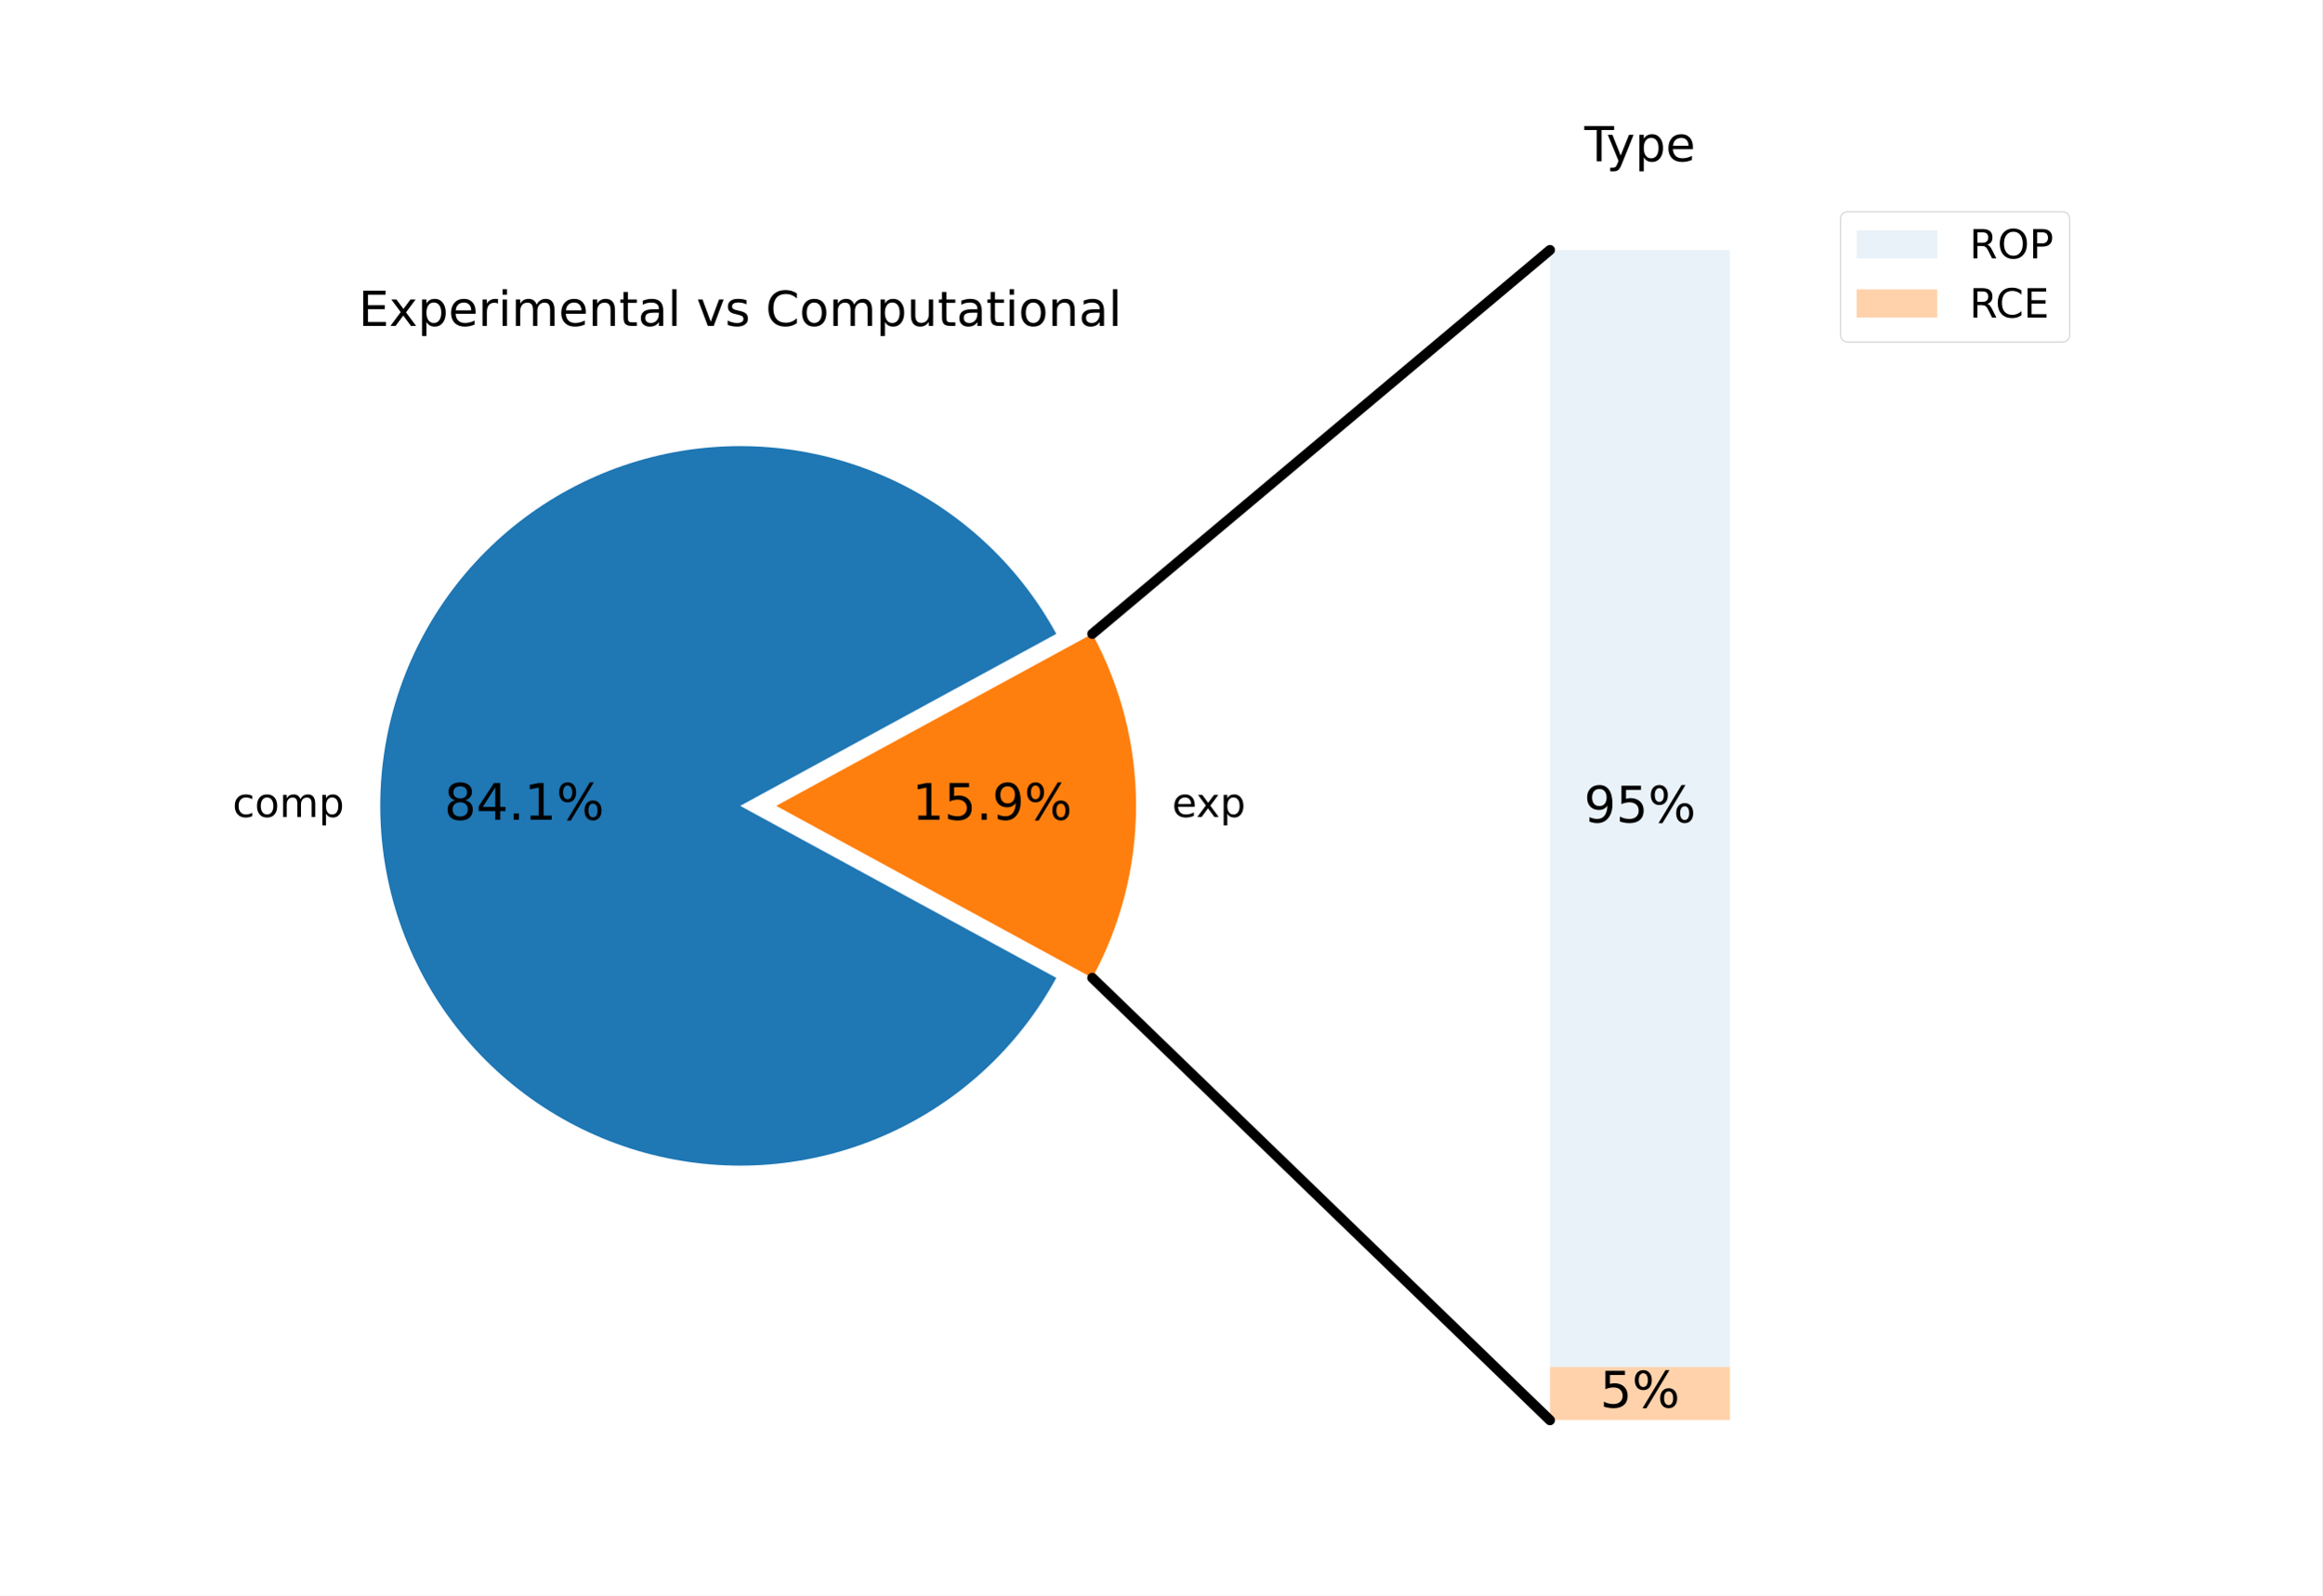
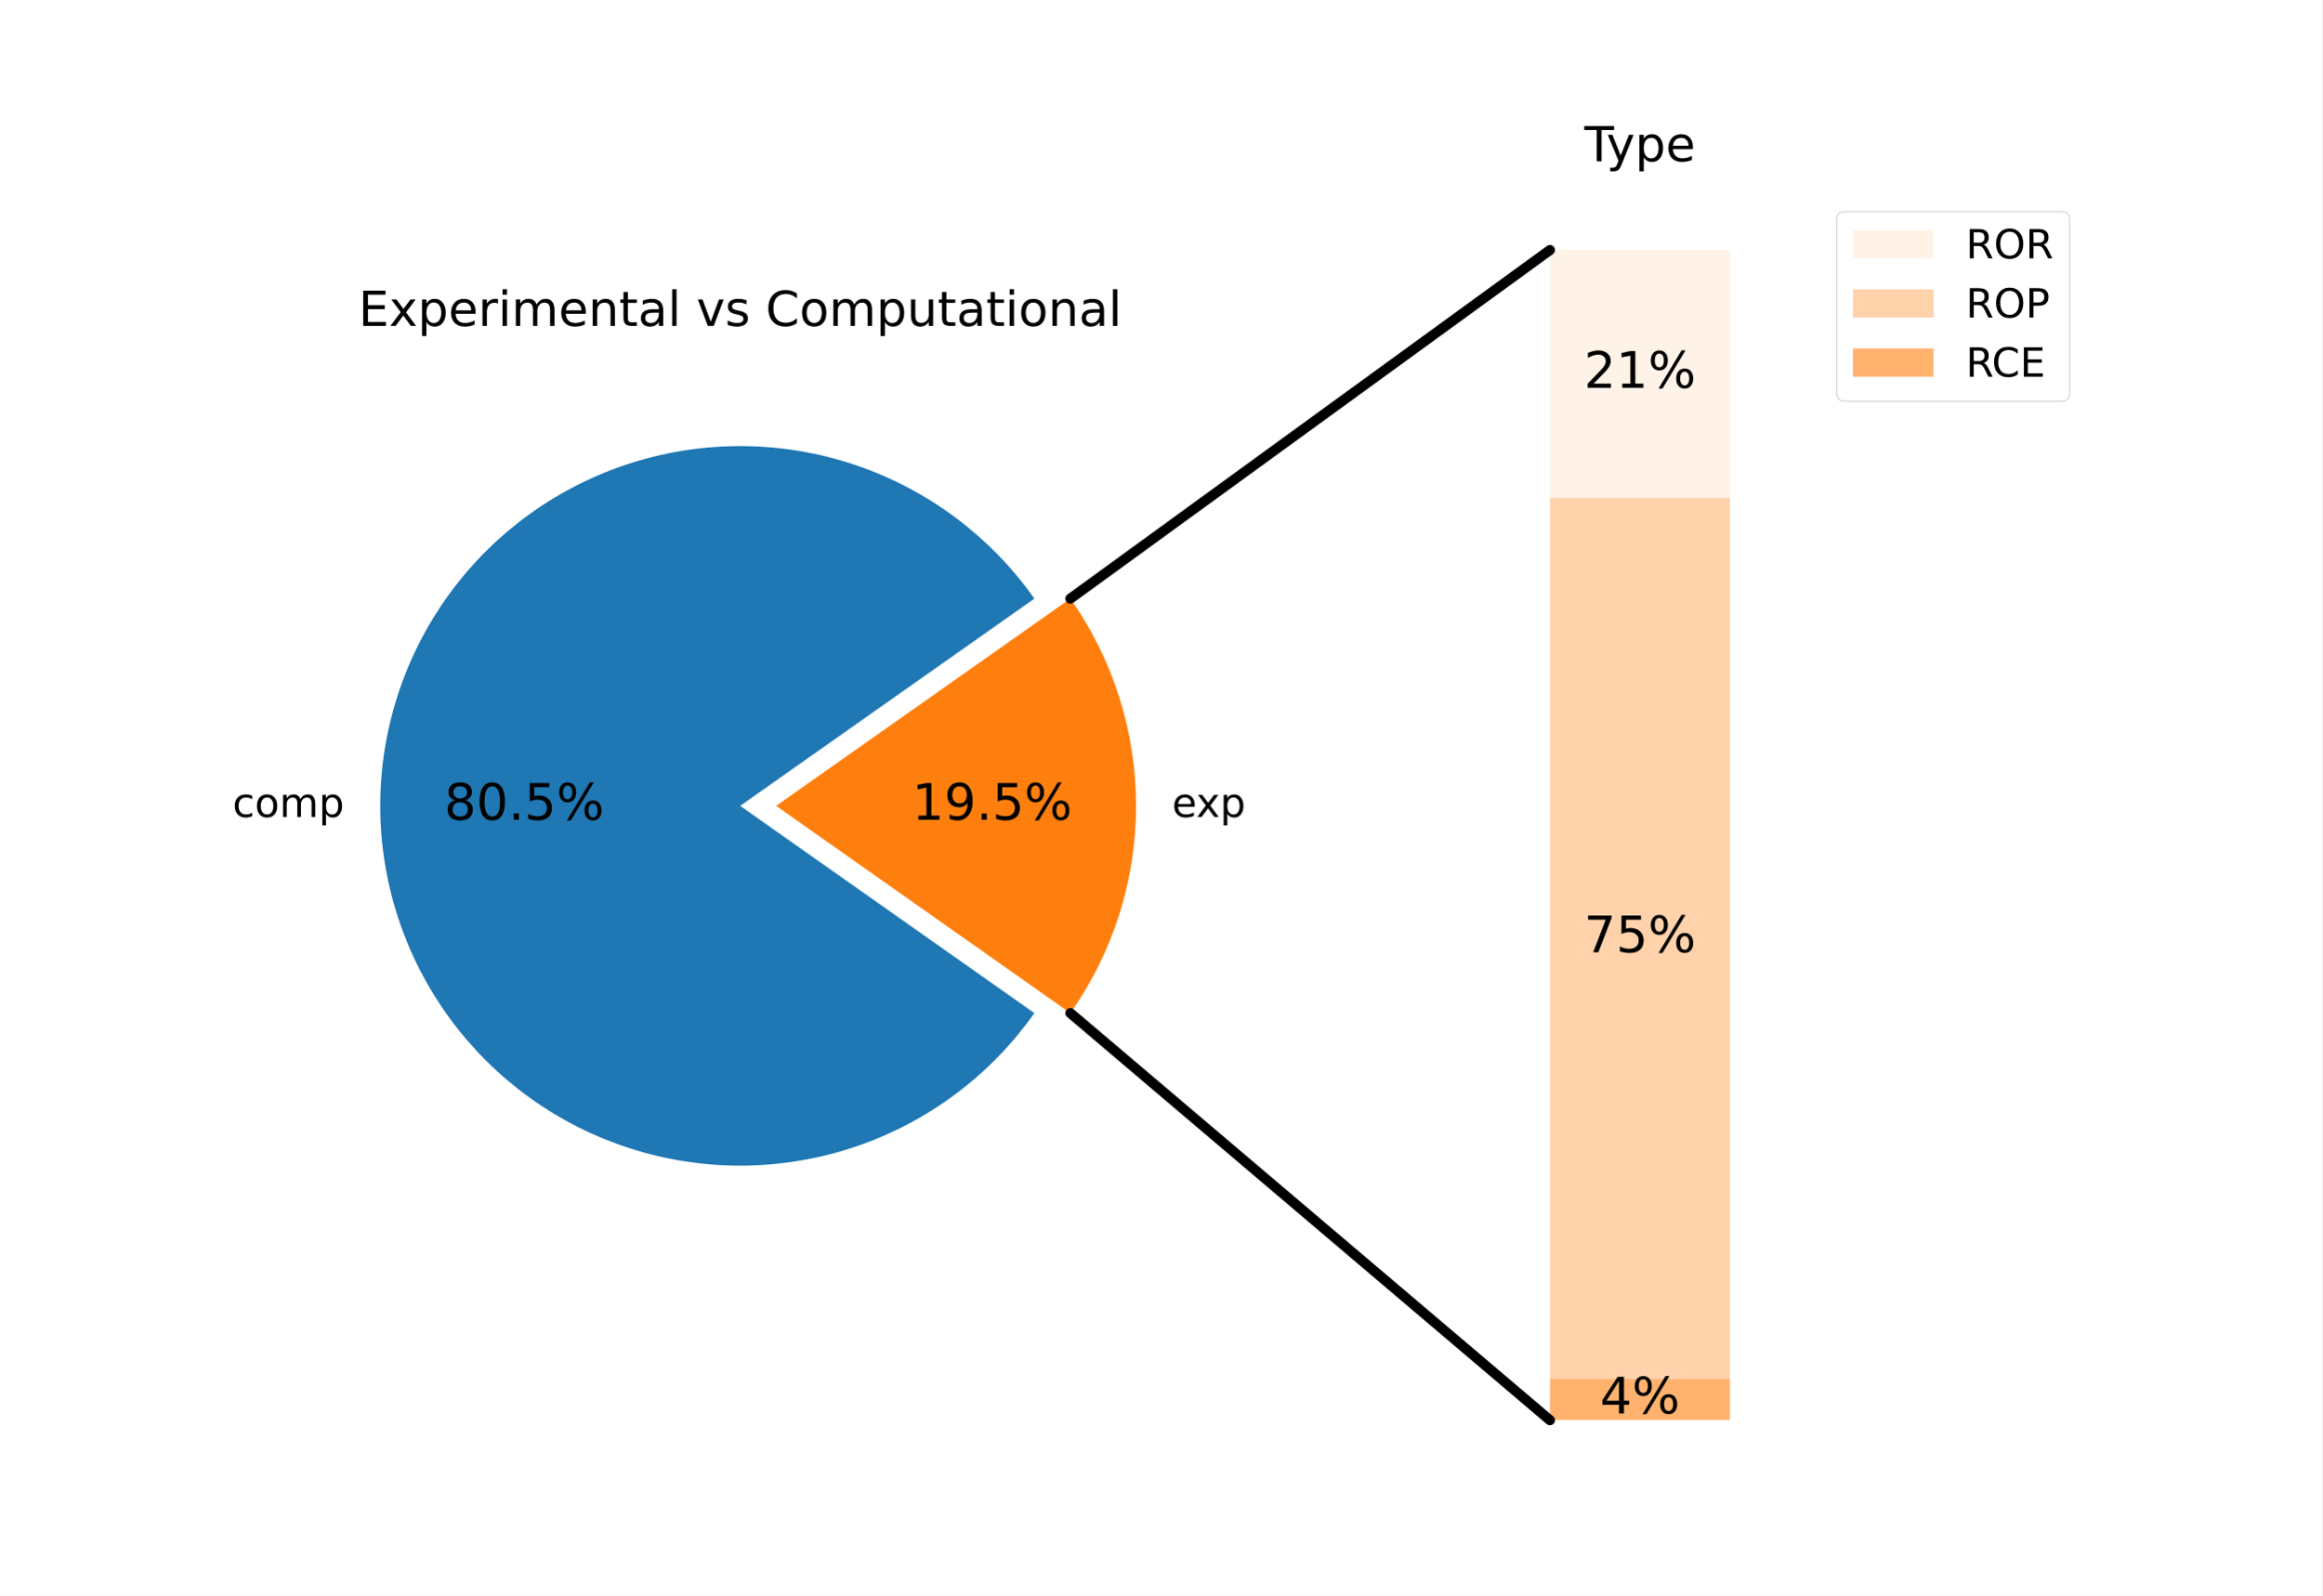
<svg xmlns="http://www.w3.org/2000/svg" xmlns:xlink="http://www.w3.org/1999/xlink" width="460.8pt" height="316.8pt" viewBox="0 0 460.8 316.8" version="1.1">
  <defs>
    <style type="text/css">*{stroke-linejoin: round; stroke-linecap: butt}</style>
  </defs>
  <g id="figure_1">
    <g id="patch_1">
-       <path d="M 0 316.8 L 460.8 316.8 L 460.8 0 L 0 0 z " style="fill: #ffffff" />
+       <path d="M 0 316.8  L 460.8 316.8  L 460.8 0  L 0 0  z " style="fill: #ffffff" />
    </g>
    <g id="axes_1">
      <g id="patch_2">
-         <path d="M 209.614 125.84 C 205.845 118.916 200.956 112.662 195.144 107.335 C 189.333 102.007 182.679 97.679 175.454 94.525 C 168.228 91.371 160.53 89.435 152.672 88.795 C 144.814 88.156 136.904 88.822 129.264 90.767 C 121.624 92.711 114.358 95.907 107.761 100.225 C 101.165 104.543 95.329 109.924 90.49 116.148 C 85.652 122.372 81.877 129.355 79.319 136.813 C 76.761 144.27 75.456 152.1 75.456 159.984 C 75.456 167.868 76.761 175.698 79.319 183.155 C 81.877 190.613 85.652 197.596 90.49 203.82 C 95.329 210.044 101.165 215.425 107.761 219.743 C 114.358 224.061 121.624 227.257 129.264 229.201 C 136.904 231.146 144.814 231.812 152.672 231.173 C 160.53 230.533 168.228 228.597 175.454 225.443 C 182.679 222.289 189.333 217.961 195.144 212.633 C 200.956 207.306 205.845 201.053 209.614 194.128 L 146.88 159.984 z " style="fill: #1f77b4" />
+         <path d="M 205.264 118.841  C 200.921 112.679 195.631 107.243 189.589 102.736  C 183.547 98.228 176.829 94.706 169.686 92.299  C 162.542 89.892 155.063 88.631 147.525 88.563  C 139.987 88.495 132.486 89.621 125.3 91.898  C 118.114 94.176 111.334 97.577 105.212 101.974  C 99.089 106.372 93.702 111.711 89.249 117.794  C 84.796 123.876 81.334 130.625 78.992 137.79  C 76.649 144.955 75.456 152.446 75.456 159.984  C 75.456 167.522 76.649 175.013 78.992 182.178  C 81.334 189.343 84.796 196.092 89.249 202.174  C 93.702 208.257 99.089 213.596 105.212 217.994  C 111.334 222.391 118.114 225.792 125.3 228.07  C 132.486 230.347 139.987 231.473 147.525 231.405  C 155.063 231.337 162.542 230.076 169.686 227.669  C 176.829 225.262 183.547 221.74 189.589 217.232  C 195.631 212.725 200.921 207.289 205.264 201.127  L 146.88 159.984  z " style="fill: #1f77b4" />
      </g>
      <g id="patch_3">
-         <path d="M 216.757 194.128 C 222.459 183.651 225.446 171.912 225.446 159.984 C 225.446 148.056 222.459 136.317 216.757 125.84 L 154.022 159.984 z " style="fill: #ff7f0e" />
+         <path d="M 212.406 201.127  C 220.89 189.087 225.446 174.713 225.446 159.984  C 225.446 145.255 220.89 130.881 212.406 118.841  L 154.022 159.984  z " style="fill: #ff7f0e" />
      </g>
      <g id="matplotlib.axis_1" />
      <g id="matplotlib.axis_2" />
      <g id="text_1">
        <g transform="translate(46.1486 162.1915) scale(0.08 -0.08)">
          <defs>
-             <path id="DejaVuSans-63" d="M 3122 3366 L 3122 2828 Q 2878 2963 2633 3030 Q 2388 3097 2138 3097 Q 1578 3097 1268 2742 Q 959 2388 959 1747 Q 959 1106 1268 751 Q 1578 397 2138 397 Q 2388 397 2633 464 Q 2878 531 3122 666 L 3122 134 Q 2881 22 2623 -34 Q 2366 -91 2075 -91 Q 1284 -91 818 406 Q 353 903 353 1747 Q 353 2603 823 3093 Q 1294 3584 2113 3584 Q 2378 3584 2631 3529 Q 2884 3475 3122 3366 z " transform="scale(0.015625)" />
-             <path id="DejaVuSans-6f" d="M 1959 3097 Q 1497 3097 1228 2736 Q 959 2375 959 1747 Q 959 1119 1226 758 Q 1494 397 1959 397 Q 2419 397 2687 759 Q 2956 1122 2956 1747 Q 2956 2369 2687 2733 Q 2419 3097 1959 3097 z M 1959 3584 Q 2709 3584 3137 3096 Q 3566 2609 3566 1747 Q 3566 888 3137 398 Q 2709 -91 1959 -91 Q 1206 -91 779 398 Q 353 888 353 1747 Q 353 2609 779 3096 Q 1206 3584 1959 3584 z " transform="scale(0.015625)" />
-             <path id="DejaVuSans-6d" d="M 3328 2828 Q 3544 3216 3844 3400 Q 4144 3584 4550 3584 Q 5097 3584 5394 3201 Q 5691 2819 5691 2113 L 5691 0 L 5113 0 L 5113 2094 Q 5113 2597 4934 2840 Q 4756 3084 4391 3084 Q 3944 3084 3684 2787 Q 3425 2491 3425 1978 L 3425 0 L 2847 0 L 2847 2094 Q 2847 2600 2669 2842 Q 2491 3084 2119 3084 Q 1678 3084 1418 2786 Q 1159 2488 1159 1978 L 1159 0 L 581 0 L 581 3500 L 1159 3500 L 1159 2956 Q 1356 3278 1631 3431 Q 1906 3584 2284 3584 Q 2666 3584 2933 3390 Q 3200 3197 3328 2828 z " transform="scale(0.015625)" />
-             <path id="DejaVuSans-70" d="M 1159 525 L 1159 -1331 L 581 -1331 L 581 3500 L 1159 3500 L 1159 2969 Q 1341 3281 1617 3432 Q 1894 3584 2278 3584 Q 2916 3584 3314 3078 Q 3713 2572 3713 1747 Q 3713 922 3314 415 Q 2916 -91 2278 -91 Q 1894 -91 1617 61 Q 1341 213 1159 525 z M 3116 1747 Q 3116 2381 2855 2742 Q 2594 3103 2138 3103 Q 1681 3103 1420 2742 Q 1159 2381 1159 1747 Q 1159 1113 1420 752 Q 1681 391 2138 391 Q 2594 391 2855 752 Q 3116 1113 3116 1747 z " transform="scale(0.015625)" />
+             <path id="DejaVuSans-63" d="M 3122 3366  L 3122 2828  Q 2878 2963 2633 3030  Q 2388 3097 2138 3097  Q 1578 3097 1268 2742  Q 959 2388 959 1747  Q 959 1106 1268 751  Q 1578 397 2138 397  Q 2388 397 2633 464  Q 2878 531 3122 666  L 3122 134  Q 2881 22 2623 -34  Q 2366 -91 2075 -91  Q 1284 -91 818 406  Q 353 903 353 1747  Q 353 2603 823 3093  Q 1294 3584 2113 3584  Q 2378 3584 2631 3529  Q 2884 3475 3122 3366  z " transform="scale(0.015625)" />
+             <path id="DejaVuSans-6f" d="M 1959 3097  Q 1497 3097 1228 2736  Q 959 2375 959 1747  Q 959 1119 1226 758  Q 1494 397 1959 397  Q 2419 397 2687 759  Q 2956 1122 2956 1747  Q 2956 2369 2687 2733  Q 2419 3097 1959 3097  z M 1959 3584  Q 2709 3584 3137 3096  Q 3566 2609 3566 1747  Q 3566 888 3137 398  Q 2709 -91 1959 -91  Q 1206 -91 779 398  Q 353 888 353 1747  Q 353 2609 779 3096  Q 1206 3584 1959 3584  z " transform="scale(0.015625)" />
+             <path id="DejaVuSans-6d" d="M 3328 2828  Q 3544 3216 3844 3400  Q 4144 3584 4550 3584  Q 5097 3584 5394 3201  Q 5691 2819 5691 2113  L 5691 0  L 5113 0  L 5113 2094  Q 5113 2597 4934 2840  Q 4756 3084 4391 3084  Q 3944 3084 3684 2787  Q 3425 2491 3425 1978  L 3425 0  L 2847 0  L 2847 2094  Q 2847 2600 2669 2842  Q 2491 3084 2119 3084  Q 1678 3084 1418 2786  Q 1159 2488 1159 1978  L 1159 0  L 581 0  L 581 3500  L 1159 3500  L 1159 2956  Q 1356 3278 1631 3431  Q 1906 3584 2284 3584  Q 2666 3584 2933 3390  Q 3200 3197 3328 2828  z " transform="scale(0.015625)" />
+             <path id="DejaVuSans-70" d="M 1159 525  L 1159 -1331  L 581 -1331  L 581 3500  L 1159 3500  L 1159 2969  Q 1341 3281 1617 3432  Q 1894 3584 2278 3584  Q 2916 3584 3314 3078  Q 3713 2572 3713 1747  Q 3713 922 3314 415  Q 2916 -91 2278 -91  Q 1894 -91 1617 61  Q 1341 213 1159 525  z M 3116 1747  Q 3116 2381 2855 2742  Q 2594 3103 2138 3103  Q 1681 3103 1420 2742  Q 1159 2381 1159 1747  Q 1159 1113 1420 752  Q 1681 391 2138 391  Q 2594 391 2855 752  Q 3116 1113 3116 1747  z " transform="scale(0.015625)" />
          </defs>
          <use xlink:href="#DejaVuSans-63" />
          <use xlink:href="#DejaVuSans-6f" transform="translate(54.98047 0)" />
          <use xlink:href="#DejaVuSans-6d" transform="translate(116.1621 0)" />
          <use xlink:href="#DejaVuSans-70" transform="translate(213.5742 0)" />
        </g>
      </g>
      <g id="text_2">
        <g transform="translate(88.14201 162.7434) scale(0.1 -0.1)">
          <defs>
-             <path id="DejaVuSans-38" d="M 2034 2216 Q 1584 2216 1326 1975 Q 1069 1734 1069 1313 Q 1069 891 1326 650 Q 1584 409 2034 409 Q 2484 409 2743 651 Q 3003 894 3003 1313 Q 3003 1734 2745 1975 Q 2488 2216 2034 2216 z M 1403 2484 Q 997 2584 770 2862 Q 544 3141 544 3541 Q 544 4100 942 4425 Q 1341 4750 2034 4750 Q 2731 4750 3128 4425 Q 3525 4100 3525 3541 Q 3525 3141 3298 2862 Q 3072 2584 2669 2484 Q 3125 2378 3379 2068 Q 3634 1759 3634 1313 Q 3634 634 3220 271 Q 2806 -91 2034 -91 Q 1263 -91 848 271 Q 434 634 434 1313 Q 434 1759 690 2068 Q 947 2378 1403 2484 z M 1172 3481 Q 1172 3119 1398 2916 Q 1625 2713 2034 2713 Q 2441 2713 2670 2916 Q 2900 3119 2900 3481 Q 2900 3844 2670 4047 Q 2441 4250 2034 4250 Q 1625 4250 1398 4047 Q 1172 3844 1172 3481 z " transform="scale(0.015625)" />
-             <path id="DejaVuSans-34" d="M 2419 4116 L 825 1625 L 2419 1625 L 2419 4116 z M 2253 4666 L 3047 4666 L 3047 1625 L 3713 1625 L 3713 1100 L 3047 1100 L 3047 0 L 2419 0 L 2419 1100 L 313 1100 L 313 1709 L 2253 4666 z " transform="scale(0.015625)" />
-             <path id="DejaVuSans-2e" d="M 684 794 L 1344 794 L 1344 0 L 684 0 L 684 794 z " transform="scale(0.015625)" />
-             <path id="DejaVuSans-31" d="M 794 531 L 1825 531 L 1825 4091 L 703 3866 L 703 4441 L 1819 4666 L 2450 4666 L 2450 531 L 3481 531 L 3481 0 L 794 0 L 794 531 z " transform="scale(0.015625)" />
-             <path id="DejaVuSans-25" d="M 4653 2053 Q 4381 2053 4226 1822 Q 4072 1591 4072 1178 Q 4072 772 4226 539 Q 4381 306 4653 306 Q 4919 306 5073 539 Q 5228 772 5228 1178 Q 5228 1588 5073 1820 Q 4919 2053 4653 2053 z M 4653 2450 Q 5147 2450 5437 2106 Q 5728 1763 5728 1178 Q 5728 594 5436 251 Q 5144 -91 4653 -91 Q 4153 -91 3862 251 Q 3572 594 3572 1178 Q 3572 1766 3864 2108 Q 4156 2450 4653 2450 z M 1428 4353 Q 1159 4353 1004 4120 Q 850 3888 850 3481 Q 850 3069 1003 2837 Q 1156 2606 1428 2606 Q 1700 2606 1854 2837 Q 2009 3069 2009 3481 Q 2009 3884 1853 4118 Q 1697 4353 1428 4353 z M 4250 4750 L 4750 4750 L 1831 -91 L 1331 -91 L 4250 4750 z M 1428 4750 Q 1922 4750 2215 4408 Q 2509 4066 2509 3481 Q 2509 2891 2217 2550 Q 1925 2209 1428 2209 Q 931 2209 642 2551 Q 353 2894 353 3481 Q 353 4063 643 4406 Q 934 4750 1428 4750 z " transform="scale(0.015625)" />
+             <path id="DejaVuSans-38" d="M 2034 2216  Q 1584 2216 1326 1975  Q 1069 1734 1069 1313  Q 1069 891 1326 650  Q 1584 409 2034 409  Q 2484 409 2743 651  Q 3003 894 3003 1313  Q 3003 1734 2745 1975  Q 2488 2216 2034 2216  z M 1403 2484  Q 997 2584 770 2862  Q 544 3141 544 3541  Q 544 4100 942 4425  Q 1341 4750 2034 4750  Q 2731 4750 3128 4425  Q 3525 4100 3525 3541  Q 3525 3141 3298 2862  Q 3072 2584 2669 2484  Q 3125 2378 3379 2068  Q 3634 1759 3634 1313  Q 3634 634 3220 271  Q 2806 -91 2034 -91  Q 1263 -91 848 271  Q 434 634 434 1313  Q 434 1759 690 2068  Q 947 2378 1403 2484  z M 1172 3481  Q 1172 3119 1398 2916  Q 1625 2713 2034 2713  Q 2441 2713 2670 2916  Q 2900 3119 2900 3481  Q 2900 3844 2670 4047  Q 2441 4250 2034 4250  Q 1625 4250 1398 4047  Q 1172 3844 1172 3481  z " transform="scale(0.015625)" />
+             <path id="DejaVuSans-30" d="M 2034 4250  Q 1547 4250 1301 3770  Q 1056 3291 1056 2328  Q 1056 1369 1301 889  Q 1547 409 2034 409  Q 2525 409 2770 889  Q 3016 1369 3016 2328  Q 3016 3291 2770 3770  Q 2525 4250 2034 4250  z M 2034 4750  Q 2819 4750 3233 4129  Q 3647 3509 3647 2328  Q 3647 1150 3233 529  Q 2819 -91 2034 -91  Q 1250 -91 836 529  Q 422 1150 422 2328  Q 422 3509 836 4129  Q 1250 4750 2034 4750  z " transform="scale(0.015625)" />
+             <path id="DejaVuSans-2e" d="M 684 794  L 1344 794  L 1344 0  L 684 0  L 684 794  z " transform="scale(0.015625)" />
+             <path id="DejaVuSans-35" d="M 691 4666  L 3169 4666  L 3169 4134  L 1269 4134  L 1269 2991  Q 1406 3038 1543 3061  Q 1681 3084 1819 3084  Q 2600 3084 3056 2656  Q 3513 2228 3513 1497  Q 3513 744 3044 326  Q 2575 -91 1722 -91  Q 1428 -91 1123 -41  Q 819 9 494 109  L 494 744  Q 775 591 1075 516  Q 1375 441 1709 441  Q 2250 441 2565 725  Q 2881 1009 2881 1497  Q 2881 1984 2565 2268  Q 2250 2553 1709 2553  Q 1456 2553 1204 2497  Q 953 2441 691 2322  L 691 4666  z " transform="scale(0.015625)" />
+             <path id="DejaVuSans-25" d="M 4653 2053  Q 4381 2053 4226 1822  Q 4072 1591 4072 1178  Q 4072 772 4226 539  Q 4381 306 4653 306  Q 4919 306 5073 539  Q 5228 772 5228 1178  Q 5228 1588 5073 1820  Q 4919 2053 4653 2053  z M 4653 2450  Q 5147 2450 5437 2106  Q 5728 1763 5728 1178  Q 5728 594 5436 251  Q 5144 -91 4653 -91  Q 4153 -91 3862 251  Q 3572 594 3572 1178  Q 3572 1766 3864 2108  Q 4156 2450 4653 2450  z M 1428 4353  Q 1159 4353 1004 4120  Q 850 3888 850 3481  Q 850 3069 1003 2837  Q 1156 2606 1428 2606  Q 1700 2606 1854 2837  Q 2009 3069 2009 3481  Q 2009 3884 1853 4118  Q 1697 4353 1428 4353  z M 4250 4750  L 4750 4750  L 1831 -91  L 1331 -91  L 4250 4750  z M 1428 4750  Q 1922 4750 2215 4408  Q 2509 4066 2509 3481  Q 2509 2891 2217 2550  Q 1925 2209 1428 2209  Q 931 2209 642 2551  Q 353 2894 353 3481  Q 353 4063 643 4406  Q 934 4750 1428 4750  z " transform="scale(0.015625)" />
          </defs>
          <use xlink:href="#DejaVuSans-38" />
-           <use xlink:href="#DejaVuSans-34" transform="translate(63.62305 0)" />
+           <use xlink:href="#DejaVuSans-30" transform="translate(63.62305 0)" />
          <use xlink:href="#DejaVuSans-2e" transform="translate(127.2461 0)" />
-           <use xlink:href="#DejaVuSans-31" transform="translate(159.0332 0)" />
+           <use xlink:href="#DejaVuSans-35" transform="translate(159.0332 0)" />
          <use xlink:href="#DejaVuSans-25" transform="translate(222.6562 0)" />
        </g>
      </g>
      <g id="text_3">
        <g transform="translate(232.5888 162.1915) scale(0.08 -0.08)">
          <defs>
-             <path id="DejaVuSans-65" d="M 3597 1894 L 3597 1613 L 953 1613 Q 991 1019 1311 708 Q 1631 397 2203 397 Q 2534 397 2845 478 Q 3156 559 3463 722 L 3463 178 Q 3153 47 2828 -22 Q 2503 -91 2169 -91 Q 1331 -91 842 396 Q 353 884 353 1716 Q 353 2575 817 3079 Q 1281 3584 2069 3584 Q 2775 3584 3186 3129 Q 3597 2675 3597 1894 z M 3022 2063 Q 3016 2534 2758 2815 Q 2500 3097 2075 3097 Q 1594 3097 1305 2825 Q 1016 2553 972 2059 L 3022 2063 z " transform="scale(0.015625)" />
-             <path id="DejaVuSans-78" d="M 3513 3500 L 2247 1797 L 3578 0 L 2900 0 L 1881 1375 L 863 0 L 184 0 L 1544 1831 L 300 3500 L 978 3500 L 1906 2253 L 2834 3500 L 3513 3500 z " transform="scale(0.015625)" />
+             <path id="DejaVuSans-65" d="M 3597 1894  L 3597 1613  L 953 1613  Q 991 1019 1311 708  Q 1631 397 2203 397  Q 2534 397 2845 478  Q 3156 559 3463 722  L 3463 178  Q 3153 47 2828 -22  Q 2503 -91 2169 -91  Q 1331 -91 842 396  Q 353 884 353 1716  Q 353 2575 817 3079  Q 1281 3584 2069 3584  Q 2775 3584 3186 3129  Q 3597 2675 3597 1894  z M 3022 2063  Q 3016 2534 2758 2815  Q 2500 3097 2075 3097  Q 1594 3097 1305 2825  Q 1016 2553 972 2059  L 3022 2063  z " transform="scale(0.015625)" />
+             <path id="DejaVuSans-78" d="M 3513 3500  L 2247 1797  L 3578 0  L 2900 0  L 1881 1375  L 863 0  L 184 0  L 1544 1831  L 300 3500  L 978 3500  L 1906 2253  L 2834 3500  L 3513 3500  z " transform="scale(0.015625)" />
          </defs>
          <use xlink:href="#DejaVuSans-65" />
          <use xlink:href="#DejaVuSans-78" transform="translate(59.77344 0)" />
          <use xlink:href="#DejaVuSans-70" transform="translate(118.9531 0)" />
        </g>
      </g>
      <g id="text_4">
        <g transform="translate(180.9932 162.7434) scale(0.1 -0.1)">
          <defs>
-             <path id="DejaVuSans-35" d="M 691 4666 L 3169 4666 L 3169 4134 L 1269 4134 L 1269 2991 Q 1406 3038 1543 3061 Q 1681 3084 1819 3084 Q 2600 3084 3056 2656 Q 3513 2228 3513 1497 Q 3513 744 3044 326 Q 2575 -91 1722 -91 Q 1428 -91 1123 -41 Q 819 9 494 109 L 494 744 Q 775 591 1075 516 Q 1375 441 1709 441 Q 2250 441 2565 725 Q 2881 1009 2881 1497 Q 2881 1984 2565 2268 Q 2250 2553 1709 2553 Q 1456 2553 1204 2497 Q 953 2441 691 2322 L 691 4666 z " transform="scale(0.015625)" />
-             <path id="DejaVuSans-39" d="M 703 97 L 703 672 Q 941 559 1184 500 Q 1428 441 1663 441 Q 2288 441 2617 861 Q 2947 1281 2994 2138 Q 2813 1869 2534 1725 Q 2256 1581 1919 1581 Q 1219 1581 811 2004 Q 403 2428 403 3163 Q 403 3881 828 4315 Q 1253 4750 1959 4750 Q 2769 4750 3195 4129 Q 3622 3509 3622 2328 Q 3622 1225 3098 567 Q 2575 -91 1691 -91 Q 1453 -91 1209 -44 Q 966 3 703 97 z M 1959 2075 Q 2384 2075 2632 2365 Q 2881 2656 2881 3163 Q 2881 3666 2632 3958 Q 2384 4250 1959 4250 Q 1534 4250 1286 3958 Q 1038 3666 1038 3163 Q 1038 2656 1286 2365 Q 1534 2075 1959 2075 z " transform="scale(0.015625)" />
+             <path id="DejaVuSans-31" d="M 794 531  L 1825 531  L 1825 4091  L 703 3866  L 703 4441  L 1819 4666  L 2450 4666  L 2450 531  L 3481 531  L 3481 0  L 794 0  L 794 531  z " transform="scale(0.015625)" />
+             <path id="DejaVuSans-39" d="M 703 97  L 703 672  Q 941 559 1184 500  Q 1428 441 1663 441  Q 2288 441 2617 861  Q 2947 1281 2994 2138  Q 2813 1869 2534 1725  Q 2256 1581 1919 1581  Q 1219 1581 811 2004  Q 403 2428 403 3163  Q 403 3881 828 4315  Q 1253 4750 1959 4750  Q 2769 4750 3195 4129  Q 3622 3509 3622 2328  Q 3622 1225 3098 567  Q 2575 -91 1691 -91  Q 1453 -91 1209 -44  Q 966 3 703 97  z M 1959 2075  Q 2384 2075 2632 2365  Q 2881 2656 2881 3163  Q 2881 3666 2632 3958  Q 2384 4250 1959 4250  Q 1534 4250 1286 3958  Q 1038 3666 1038 3163  Q 1038 2656 1286 2365  Q 1534 2075 1959 2075  z " transform="scale(0.015625)" />
          </defs>
          <use xlink:href="#DejaVuSans-31" />
-           <use xlink:href="#DejaVuSans-35" transform="translate(63.62305 0)" />
+           <use xlink:href="#DejaVuSans-39" transform="translate(63.62305 0)" />
          <use xlink:href="#DejaVuSans-2e" transform="translate(127.2461 0)" />
-           <use xlink:href="#DejaVuSans-39" transform="translate(159.0332 0)" />
+           <use xlink:href="#DejaVuSans-35" transform="translate(159.0332 0)" />
          <use xlink:href="#DejaVuSans-25" transform="translate(222.6562 0)" />
        </g>
      </g>
      <g id="text_5">
        <g transform="translate(71.13225 64.704) scale(0.096 -0.096)">
          <defs>
-             <path id="DejaVuSans-45" d="M 628 4666 L 3578 4666 L 3578 4134 L 1259 4134 L 1259 2753 L 3481 2753 L 3481 2222 L 1259 2222 L 1259 531 L 3634 531 L 3634 0 L 628 0 L 628 4666 z " transform="scale(0.015625)" />
-             <path id="DejaVuSans-72" d="M 2631 2963 Q 2534 3019 2420 3045 Q 2306 3072 2169 3072 Q 1681 3072 1420 2755 Q 1159 2438 1159 1844 L 1159 0 L 581 0 L 581 3500 L 1159 3500 L 1159 2956 Q 1341 3275 1631 3429 Q 1922 3584 2338 3584 Q 2397 3584 2469 3576 Q 2541 3569 2628 3553 L 2631 2963 z " transform="scale(0.015625)" />
-             <path id="DejaVuSans-69" d="M 603 3500 L 1178 3500 L 1178 0 L 603 0 L 603 3500 z M 603 4863 L 1178 4863 L 1178 4134 L 603 4134 L 603 4863 z " transform="scale(0.015625)" />
-             <path id="DejaVuSans-6e" d="M 3513 2113 L 3513 0 L 2938 0 L 2938 2094 Q 2938 2591 2744 2837 Q 2550 3084 2163 3084 Q 1697 3084 1428 2787 Q 1159 2491 1159 1978 L 1159 0 L 581 0 L 581 3500 L 1159 3500 L 1159 2956 Q 1366 3272 1645 3428 Q 1925 3584 2291 3584 Q 2894 3584 3203 3211 Q 3513 2838 3513 2113 z " transform="scale(0.015625)" />
-             <path id="DejaVuSans-74" d="M 1172 4494 L 1172 3500 L 2356 3500 L 2356 3053 L 1172 3053 L 1172 1153 Q 1172 725 1289 603 Q 1406 481 1766 481 L 2356 481 L 2356 0 L 1766 0 Q 1100 0 847 248 Q 594 497 594 1153 L 594 3053 L 172 3053 L 172 3500 L 594 3500 L 594 4494 L 1172 4494 z " transform="scale(0.015625)" />
-             <path id="DejaVuSans-61" d="M 2194 1759 Q 1497 1759 1228 1600 Q 959 1441 959 1056 Q 959 750 1161 570 Q 1363 391 1709 391 Q 2188 391 2477 730 Q 2766 1069 2766 1631 L 2766 1759 L 2194 1759 z M 3341 1997 L 3341 0 L 2766 0 L 2766 531 Q 2569 213 2275 61 Q 1981 -91 1556 -91 Q 1019 -91 701 211 Q 384 513 384 1019 Q 384 1609 779 1909 Q 1175 2209 1959 2209 L 2766 2209 L 2766 2266 Q 2766 2663 2505 2880 Q 2244 3097 1772 3097 Q 1472 3097 1187 3025 Q 903 2953 641 2809 L 641 3341 Q 956 3463 1253 3523 Q 1550 3584 1831 3584 Q 2591 3584 2966 3190 Q 3341 2797 3341 1997 z " transform="scale(0.015625)" />
-             <path id="DejaVuSans-6c" d="M 603 4863 L 1178 4863 L 1178 0 L 603 0 L 603 4863 z " transform="scale(0.015625)" />
+             <path id="DejaVuSans-45" d="M 628 4666  L 3578 4666  L 3578 4134  L 1259 4134  L 1259 2753  L 3481 2753  L 3481 2222  L 1259 2222  L 1259 531  L 3634 531  L 3634 0  L 628 0  L 628 4666  z " transform="scale(0.015625)" />
+             <path id="DejaVuSans-72" d="M 2631 2963  Q 2534 3019 2420 3045  Q 2306 3072 2169 3072  Q 1681 3072 1420 2755  Q 1159 2438 1159 1844  L 1159 0  L 581 0  L 581 3500  L 1159 3500  L 1159 2956  Q 1341 3275 1631 3429  Q 1922 3584 2338 3584  Q 2397 3584 2469 3576  Q 2541 3569 2628 3553  L 2631 2963  z " transform="scale(0.015625)" />
+             <path id="DejaVuSans-69" d="M 603 3500  L 1178 3500  L 1178 0  L 603 0  L 603 3500  z M 603 4863  L 1178 4863  L 1178 4134  L 603 4134  L 603 4863  z " transform="scale(0.015625)" />
+             <path id="DejaVuSans-6e" d="M 3513 2113  L 3513 0  L 2938 0  L 2938 2094  Q 2938 2591 2744 2837  Q 2550 3084 2163 3084  Q 1697 3084 1428 2787  Q 1159 2491 1159 1978  L 1159 0  L 581 0  L 581 3500  L 1159 3500  L 1159 2956  Q 1366 3272 1645 3428  Q 1925 3584 2291 3584  Q 2894 3584 3203 3211  Q 3513 2838 3513 2113  z " transform="scale(0.015625)" />
+             <path id="DejaVuSans-74" d="M 1172 4494  L 1172 3500  L 2356 3500  L 2356 3053  L 1172 3053  L 1172 1153  Q 1172 725 1289 603  Q 1406 481 1766 481  L 2356 481  L 2356 0  L 1766 0  Q 1100 0 847 248  Q 594 497 594 1153  L 594 3053  L 172 3053  L 172 3500  L 594 3500  L 594 4494  L 1172 4494  z " transform="scale(0.015625)" />
+             <path id="DejaVuSans-61" d="M 2194 1759  Q 1497 1759 1228 1600  Q 959 1441 959 1056  Q 959 750 1161 570  Q 1363 391 1709 391  Q 2188 391 2477 730  Q 2766 1069 2766 1631  L 2766 1759  L 2194 1759  z M 3341 1997  L 3341 0  L 2766 0  L 2766 531  Q 2569 213 2275 61  Q 1981 -91 1556 -91  Q 1019 -91 701 211  Q 384 513 384 1019  Q 384 1609 779 1909  Q 1175 2209 1959 2209  L 2766 2209  L 2766 2266  Q 2766 2663 2505 2880  Q 2244 3097 1772 3097  Q 1472 3097 1187 3025  Q 903 2953 641 2809  L 641 3341  Q 956 3463 1253 3523  Q 1550 3584 1831 3584  Q 2591 3584 2966 3190  Q 3341 2797 3341 1997  z " transform="scale(0.015625)" />
+             <path id="DejaVuSans-6c" d="M 603 4863  L 1178 4863  L 1178 0  L 603 0  L 603 4863  z " transform="scale(0.015625)" />
            <path id="DejaVuSans-20" transform="scale(0.015625)" />
-             <path id="DejaVuSans-76" d="M 191 3500 L 800 3500 L 1894 563 L 2988 3500 L 3597 3500 L 2284 0 L 1503 0 L 191 3500 z " transform="scale(0.015625)" />
-             <path id="DejaVuSans-73" d="M 2834 3397 L 2834 2853 Q 2591 2978 2328 3040 Q 2066 3103 1784 3103 Q 1356 3103 1142 2972 Q 928 2841 928 2578 Q 928 2378 1081 2264 Q 1234 2150 1697 2047 L 1894 2003 Q 2506 1872 2764 1633 Q 3022 1394 3022 966 Q 3022 478 2636 193 Q 2250 -91 1575 -91 Q 1294 -91 989 -36 Q 684 19 347 128 L 347 722 Q 666 556 975 473 Q 1284 391 1588 391 Q 1994 391 2212 530 Q 2431 669 2431 922 Q 2431 1156 2273 1281 Q 2116 1406 1581 1522 L 1381 1569 Q 847 1681 609 1914 Q 372 2147 372 2553 Q 372 3047 722 3315 Q 1072 3584 1716 3584 Q 2034 3584 2315 3537 Q 2597 3491 2834 3397 z " transform="scale(0.015625)" />
-             <path id="DejaVuSans-43" d="M 4122 4306 L 4122 3641 Q 3803 3938 3442 4084 Q 3081 4231 2675 4231 Q 1875 4231 1450 3742 Q 1025 3253 1025 2328 Q 1025 1406 1450 917 Q 1875 428 2675 428 Q 3081 428 3442 575 Q 3803 722 4122 1019 L 4122 359 Q 3791 134 3420 21 Q 3050 -91 2638 -91 Q 1578 -91 968 557 Q 359 1206 359 2328 Q 359 3453 968 4101 Q 1578 4750 2638 4750 Q 3056 4750 3426 4639 Q 3797 4528 4122 4306 z " transform="scale(0.015625)" />
-             <path id="DejaVuSans-75" d="M 544 1381 L 544 3500 L 1119 3500 L 1119 1403 Q 1119 906 1312 657 Q 1506 409 1894 409 Q 2359 409 2629 706 Q 2900 1003 2900 1516 L 2900 3500 L 3475 3500 L 3475 0 L 2900 0 L 2900 538 Q 2691 219 2414 64 Q 2138 -91 1772 -91 Q 1169 -91 856 284 Q 544 659 544 1381 z M 1991 3584 L 1991 3584 z " transform="scale(0.015625)" />
+             <path id="DejaVuSans-76" d="M 191 3500  L 800 3500  L 1894 563  L 2988 3500  L 3597 3500  L 2284 0  L 1503 0  L 191 3500  z " transform="scale(0.015625)" />
+             <path id="DejaVuSans-73" d="M 2834 3397  L 2834 2853  Q 2591 2978 2328 3040  Q 2066 3103 1784 3103  Q 1356 3103 1142 2972  Q 928 2841 928 2578  Q 928 2378 1081 2264  Q 1234 2150 1697 2047  L 1894 2003  Q 2506 1872 2764 1633  Q 3022 1394 3022 966  Q 3022 478 2636 193  Q 2250 -91 1575 -91  Q 1294 -91 989 -36  Q 684 19 347 128  L 347 722  Q 666 556 975 473  Q 1284 391 1588 391  Q 1994 391 2212 530  Q 2431 669 2431 922  Q 2431 1156 2273 1281  Q 2116 1406 1581 1522  L 1381 1569  Q 847 1681 609 1914  Q 372 2147 372 2553  Q 372 3047 722 3315  Q 1072 3584 1716 3584  Q 2034 3584 2315 3537  Q 2597 3491 2834 3397  z " transform="scale(0.015625)" />
+             <path id="DejaVuSans-43" d="M 4122 4306  L 4122 3641  Q 3803 3938 3442 4084  Q 3081 4231 2675 4231  Q 1875 4231 1450 3742  Q 1025 3253 1025 2328  Q 1025 1406 1450 917  Q 1875 428 2675 428  Q 3081 428 3442 575  Q 3803 722 4122 1019  L 4122 359  Q 3791 134 3420 21  Q 3050 -91 2638 -91  Q 1578 -91 968 557  Q 359 1206 359 2328  Q 359 3453 968 4101  Q 1578 4750 2638 4750  Q 3056 4750 3426 4639  Q 3797 4528 4122 4306  z " transform="scale(0.015625)" />
+             <path id="DejaVuSans-75" d="M 544 1381  L 544 3500  L 1119 3500  L 1119 1403  Q 1119 906 1312 657  Q 1506 409 1894 409  Q 2359 409 2629 706  Q 2900 1003 2900 1516  L 2900 3500  L 3475 3500  L 3475 0  L 2900 0  L 2900 538  Q 2691 219 2414 64  Q 2138 -91 1772 -91  Q 1169 -91 856 284  Q 544 659 544 1381  z M 1991 3584  L 1991 3584  z " transform="scale(0.015625)" />
          </defs>
          <use xlink:href="#DejaVuSans-45" />
          <use xlink:href="#DejaVuSans-78" transform="translate(63.18359 0)" />
          <use xlink:href="#DejaVuSans-70" transform="translate(122.3633 0)" />
          <use xlink:href="#DejaVuSans-65" transform="translate(185.8398 0)" />
          <use xlink:href="#DejaVuSans-72" transform="translate(247.3633 0)" />
          <use xlink:href="#DejaVuSans-69" transform="translate(288.4766 0)" />
          <use xlink:href="#DejaVuSans-6d" transform="translate(316.2598 0)" />
          <use xlink:href="#DejaVuSans-65" transform="translate(413.6719 0)" />
          <use xlink:href="#DejaVuSans-6e" transform="translate(475.1953 0)" />
          <use xlink:href="#DejaVuSans-74" transform="translate(538.5742 0)" />
          <use xlink:href="#DejaVuSans-61" transform="translate(577.7832 0)" />
          <use xlink:href="#DejaVuSans-6c" transform="translate(639.0625 0)" />
          <use xlink:href="#DejaVuSans-20" transform="translate(666.8457 0)" />
          <use xlink:href="#DejaVuSans-76" transform="translate(698.6328 0)" />
          <use xlink:href="#DejaVuSans-73" transform="translate(757.8125 0)" />
          <use xlink:href="#DejaVuSans-20" transform="translate(809.9121 0)" />
          <use xlink:href="#DejaVuSans-43" transform="translate(841.6992 0)" />
          <use xlink:href="#DejaVuSans-6f" transform="translate(911.5234 0)" />
          <use xlink:href="#DejaVuSans-6d" transform="translate(972.7051 0)" />
          <use xlink:href="#DejaVuSans-70" transform="translate(1070.117 0)" />
          <use xlink:href="#DejaVuSans-75" transform="translate(1133.594 0)" />
          <use xlink:href="#DejaVuSans-74" transform="translate(1196.973 0)" />
          <use xlink:href="#DejaVuSans-61" transform="translate(1236.182 0)" />
          <use xlink:href="#DejaVuSans-74" transform="translate(1297.461 0)" />
          <use xlink:href="#DejaVuSans-69" transform="translate(1336.67 0)" />
          <use xlink:href="#DejaVuSans-6f" transform="translate(1364.453 0)" />
          <use xlink:href="#DejaVuSans-6e" transform="translate(1425.635 0)" />
          <use xlink:href="#DejaVuSans-61" transform="translate(1489.014 0)" />
          <use xlink:href="#DejaVuSans-6c" transform="translate(1550.293 0)" />
        </g>
      </g>
    </g>
    <g id="axes_2">
      <g id="patch_4">
-         <path d="M 307.584 271.392 L 343.296 271.392 L 343.296 49.632 L 307.584 49.632 z " clip-path="url(#p19727c3211)" style="fill: #1f77b4; opacity: 0.1" />
+         <path d="M 307.584 98.829  L 343.296 98.829  L 343.296 49.632  L 307.584 49.632  z " clip-path="url(#p9dc4c56d4c)" style="fill: #ff7f0e; opacity: 0.1" />
      </g>
      <g id="patch_5">
-         <path d="M 307.584 281.952 L 343.296 281.952 L 343.296 271.392 L 307.584 271.392 z " clip-path="url(#p19727c3211)" style="fill: #ff7f0e; opacity: 0.35" />
+         <path d="M 307.584 273.752  L 343.296 273.752  L 343.296 98.829  L 307.584 98.829  z " clip-path="url(#p9dc4c56d4c)" style="fill: #ff7f0e; opacity: 0.35" />
      </g>
      <g id="patch_6">
-         <path d="M 307.584 49.632 Q 262.17 87.736 216.757 125.84 " style="fill: none; stroke: #000000; stroke-width: 2; stroke-linecap: round" />
+         <path d="M 307.584 281.952  L 343.296 281.952  L 343.296 273.752  L 307.584 273.752  z " clip-path="url(#p9dc4c56d4c)" style="fill: #ff7f0e; opacity: 0.6" />
      </g>
      <g id="patch_7">
-         <path d="M 307.584 281.952 Q 262.17 238.04 216.757 194.128 " style="fill: none; stroke: #000000; stroke-width: 2; stroke-linecap: round" />
+         <path d="M 307.584 49.632  Q 259.995 84.237 212.406 118.841  " style="fill: none; stroke: #000000; stroke-width: 2; stroke-linecap: round" />
+       </g>
+       <g id="patch_8">
+         <path d="M 307.584 281.952  Q 259.995 241.54 212.406 201.127  " style="fill: none; stroke: #000000; stroke-width: 2; stroke-linecap: round" />
      </g>
      <g id="text_6">
-         <g transform="translate(314.3267 163.2714) scale(0.1 -0.1)">
-           <use xlink:href="#DejaVuSans-39" />
+         <g transform="translate(314.3267 76.98996) scale(0.1 -0.1)">
+           <defs>
+             <path id="DejaVuSans-32" d="M 1228 531  L 3431 531  L 3431 0  L 469 0  L 469 531  Q 828 903 1448 1529  Q 2069 2156 2228 2338  Q 2531 2678 2651 2914  Q 2772 3150 2772 3378  Q 2772 3750 2511 3984  Q 2250 4219 1831 4219  Q 1534 4219 1204 4116  Q 875 4013 500 3803  L 500 4441  Q 881 4594 1212 4672  Q 1544 4750 1819 4750  Q 2544 4750 2975 4387  Q 3406 4025 3406 3419  Q 3406 3131 3298 2873  Q 3191 2616 2906 2266  Q 2828 2175 2409 1742  Q 1991 1309 1228 531  z " transform="scale(0.015625)" />
+           </defs>
+           <use xlink:href="#DejaVuSans-32" />
+           <use xlink:href="#DejaVuSans-31" transform="translate(63.62305 0)" />
+           <use xlink:href="#DejaVuSans-25" transform="translate(127.2461 0)" />
+         </g>
+       </g>
+       <g id="text_7">
+         <g transform="translate(314.3267 189.0502) scale(0.1 -0.1)">
+           <defs>
+             <path id="DejaVuSans-37" d="M 525 4666  L 3525 4666  L 3525 4397  L 1831 0  L 1172 0  L 2766 4134  L 525 4134  L 525 4666  z " transform="scale(0.015625)" />
+           </defs>
+           <use xlink:href="#DejaVuSans-37" />
          <use xlink:href="#DejaVuSans-35" transform="translate(63.62305 0)" />
          <use xlink:href="#DejaVuSans-25" transform="translate(127.2461 0)" />
        </g>
      </g>
-       <g id="text_7">
-         <g transform="translate(317.508 279.4314) scale(0.1 -0.1)">
-           <use xlink:href="#DejaVuSans-35" />
+       <g id="text_8">
+         <g transform="translate(317.508 280.6116) scale(0.1 -0.1)">
+           <defs>
+             <path id="DejaVuSans-34" d="M 2419 4116  L 825 1625  L 2419 1625  L 2419 4116  z M 2253 4666  L 3047 4666  L 3047 1625  L 3713 1625  L 3713 1100  L 3047 1100  L 3047 0  L 2419 0  L 2419 1100  L 313 1100  L 313 1709  L 2253 4666  z " transform="scale(0.015625)" />
+           </defs>
+           <use xlink:href="#DejaVuSans-34" />
          <use xlink:href="#DejaVuSans-25" transform="translate(63.62305 0)" />
        </g>
      </g>
-       <g id="text_8">
+       <g id="text_9">
        <g transform="translate(314.4165 32.016) scale(0.096 -0.096)">
          <defs>
-             <path id="DejaVuSans-54" d="M -19 4666 L 3928 4666 L 3928 4134 L 2272 4134 L 2272 0 L 1638 0 L 1638 4134 L -19 4134 L -19 4666 z " transform="scale(0.015625)" />
-             <path id="DejaVuSans-79" d="M 2059 -325 Q 1816 -950 1584 -1140 Q 1353 -1331 966 -1331 L 506 -1331 L 506 -850 L 844 -850 Q 1081 -850 1212 -737 Q 1344 -625 1503 -206 L 1606 56 L 191 3500 L 800 3500 L 1894 763 L 2988 3500 L 3597 3500 L 2059 -325 z " transform="scale(0.015625)" />
+             <path id="DejaVuSans-54" d="M -19 4666  L 3928 4666  L 3928 4134  L 2272 4134  L 2272 0  L 1638 0  L 1638 4134  L -19 4134  L -19 4666  z " transform="scale(0.015625)" />
+             <path id="DejaVuSans-79" d="M 2059 -325  Q 1816 -950 1584 -1140  Q 1353 -1331 966 -1331  L 506 -1331  L 506 -850  L 844 -850  Q 1081 -850 1212 -737  Q 1344 -625 1503 -206  L 1606 56  L 191 3500  L 800 3500  L 1894 763  L 2988 3500  L 3597 3500  L 2059 -325  z " transform="scale(0.015625)" />
          </defs>
          <use xlink:href="#DejaVuSans-54" />
          <use xlink:href="#DejaVuSans-79" transform="translate(45.45898 0)" />
          <use xlink:href="#DejaVuSans-70" transform="translate(104.6387 0)" />
          <use xlink:href="#DejaVuSans-65" transform="translate(168.1152 0)" />
        </g>
      </g>
      <g id="legend_1">
-         <g id="patch_8">
-           <path d="M 366.84 67.901 L 409.12 67.901 Q 410.72 67.901 410.72 66.301 L 410.72 43.616 Q 410.72 42.016 409.12 42.016 L 366.84 42.016 Q 365.24 42.016 365.24 43.616 L 365.24 66.301 Q 365.24 67.901 366.84 67.901 z " style="fill: #ffffff; opacity: 0.8; stroke: #cccccc; stroke-width: 0.24; stroke-linejoin: miter" />
-         </g>
        <g id="patch_9">
-           <path d="M 368.44 51.295 L 384.44 51.295 L 384.44 45.695 L 368.44 45.695 z " style="fill: #1f77b4; opacity: 0.1" />
-         </g>
-         <g id="text_9">
-           <g transform="translate(390.84 51.29475) scale(0.08 -0.08)">
+           <path d="M 366.105 79.644  L 409.12 79.644  Q 410.72 79.644 410.72 78.043  L 410.72 43.616  Q 410.72 42.016 409.12 42.016  L 366.105 42.016  Q 364.505 42.016 364.505 43.616  L 364.505 78.043  Q 364.505 79.644 366.105 79.644  z " style="fill: #ffffff; opacity: 0.8; stroke: #cccccc; stroke-width: 0.24; stroke-linejoin: miter" />
+         </g>
+         <g id="patch_10">
+           <path d="M 367.705 51.295  L 383.705 51.295  L 383.705 45.695  L 367.705 45.695  z " style="fill: #ff7f0e; opacity: 0.1" />
+         </g>
+         <g id="text_10">
+           <g transform="translate(390.105 51.29475) scale(0.08 -0.08)">
            <defs>
-               <path id="DejaVuSans-52" d="M 2841 2188 Q 3044 2119 3236 1894 Q 3428 1669 3622 1275 L 4263 0 L 3584 0 L 2988 1197 Q 2756 1666 2539 1819 Q 2322 1972 1947 1972 L 1259 1972 L 1259 0 L 628 0 L 628 4666 L 2053 4666 Q 2853 4666 3247 4331 Q 3641 3997 3641 3322 Q 3641 2881 3436 2590 Q 3231 2300 2841 2188 z M 1259 4147 L 1259 2491 L 2053 2491 Q 2509 2491 2742 2702 Q 2975 2913 2975 3322 Q 2975 3731 2742 3939 Q 2509 4147 2053 4147 L 1259 4147 z " transform="scale(0.015625)" />
-               <path id="DejaVuSans-4f" d="M 2522 4238 Q 1834 4238 1429 3725 Q 1025 3213 1025 2328 Q 1025 1447 1429 934 Q 1834 422 2522 422 Q 3209 422 3611 934 Q 4013 1447 4013 2328 Q 4013 3213 3611 3725 Q 3209 4238 2522 4238 z M 2522 4750 Q 3503 4750 4090 4092 Q 4678 3434 4678 2328 Q 4678 1225 4090 567 Q 3503 -91 2522 -91 Q 1538 -91 948 565 Q 359 1222 359 2328 Q 359 3434 948 4092 Q 1538 4750 2522 4750 z " transform="scale(0.015625)" />
-               <path id="DejaVuSans-50" d="M 1259 4147 L 1259 2394 L 2053 2394 Q 2494 2394 2734 2622 Q 2975 2850 2975 3272 Q 2975 3691 2734 3919 Q 2494 4147 2053 4147 L 1259 4147 z M 628 4666 L 2053 4666 Q 2838 4666 3239 4311 Q 3641 3956 3641 3272 Q 3641 2581 3239 2228 Q 2838 1875 2053 1875 L 1259 1875 L 1259 0 L 628 0 L 628 4666 z " transform="scale(0.015625)" />
+               <path id="DejaVuSans-52" d="M 2841 2188  Q 3044 2119 3236 1894  Q 3428 1669 3622 1275  L 4263 0  L 3584 0  L 2988 1197  Q 2756 1666 2539 1819  Q 2322 1972 1947 1972  L 1259 1972  L 1259 0  L 628 0  L 628 4666  L 2053 4666  Q 2853 4666 3247 4331  Q 3641 3997 3641 3322  Q 3641 2881 3436 2590  Q 3231 2300 2841 2188  z M 1259 4147  L 1259 2491  L 2053 2491  Q 2509 2491 2742 2702  Q 2975 2913 2975 3322  Q 2975 3731 2742 3939  Q 2509 4147 2053 4147  L 1259 4147  z " transform="scale(0.015625)" />
+               <path id="DejaVuSans-4f" d="M 2522 4238  Q 1834 4238 1429 3725  Q 1025 3213 1025 2328  Q 1025 1447 1429 934  Q 1834 422 2522 422  Q 3209 422 3611 934  Q 4013 1447 4013 2328  Q 4013 3213 3611 3725  Q 3209 4238 2522 4238  z M 2522 4750  Q 3503 4750 4090 4092  Q 4678 3434 4678 2328  Q 4678 1225 4090 567  Q 3503 -91 2522 -91  Q 1538 -91 948 565  Q 359 1222 359 2328  Q 359 3434 948 4092  Q 1538 4750 2522 4750  z " transform="scale(0.015625)" />
+             </defs>
+             <use xlink:href="#DejaVuSans-52" />
+             <use xlink:href="#DejaVuSans-4f" transform="translate(69.48242 0)" />
+             <use xlink:href="#DejaVuSans-52" transform="translate(148.1934 0)" />
+           </g>
+         </g>
+         <g id="patch_11">
+           <path d="M 367.705 63.037  L 383.705 63.037  L 383.705 57.437  L 367.705 57.437  z " style="fill: #ff7f0e; opacity: 0.35" />
+         </g>
+         <g id="text_11">
+           <g transform="translate(390.105 63.03725) scale(0.08 -0.08)">
+             <defs>
+               <path id="DejaVuSans-50" d="M 1259 4147  L 1259 2394  L 2053 2394  Q 2494 2394 2734 2622  Q 2975 2850 2975 3272  Q 2975 3691 2734 3919  Q 2494 4147 2053 4147  L 1259 4147  z M 628 4666  L 2053 4666  Q 2838 4666 3239 4311  Q 3641 3956 3641 3272  Q 3641 2581 3239 2228  Q 2838 1875 2053 1875  L 1259 1875  L 1259 0  L 628 0  L 628 4666  z " transform="scale(0.015625)" />
            </defs>
            <use xlink:href="#DejaVuSans-52" />
            <use xlink:href="#DejaVuSans-4f" transform="translate(69.48242 0)" />
            <use xlink:href="#DejaVuSans-50" transform="translate(148.1934 0)" />
          </g>
        </g>
-         <g id="patch_10">
-           <path d="M 368.44 63.037 L 384.44 63.037 L 384.44 57.437 L 368.44 57.437 z " style="fill: #ff7f0e; opacity: 0.35" />
-         </g>
-         <g id="text_10">
-           <g transform="translate(390.84 63.03725) scale(0.08 -0.08)">
+         <g id="patch_12">
+           <path d="M 367.705 74.78  L 383.705 74.78  L 383.705 69.18  L 367.705 69.18  z " style="fill: #ff7f0e; opacity: 0.6" />
+         </g>
+         <g id="text_12">
+           <g transform="translate(390.105 74.77975) scale(0.08 -0.08)">
            <use xlink:href="#DejaVuSans-52" />
            <use xlink:href="#DejaVuSans-43" transform="translate(64.48242 0)" />
            <use xlink:href="#DejaVuSans-45" transform="translate(134.3066 0)" />
          </g>
        </g>
      </g>
    </g>
  </g>
  <defs>
-     <clipPath id="p19727c3211">
+     <clipPath id="p9dc4c56d4c">
      <rect x="236.16" y="38.016" width="178.56" height="243.936" />
    </clipPath>
  </defs>
</svg>
